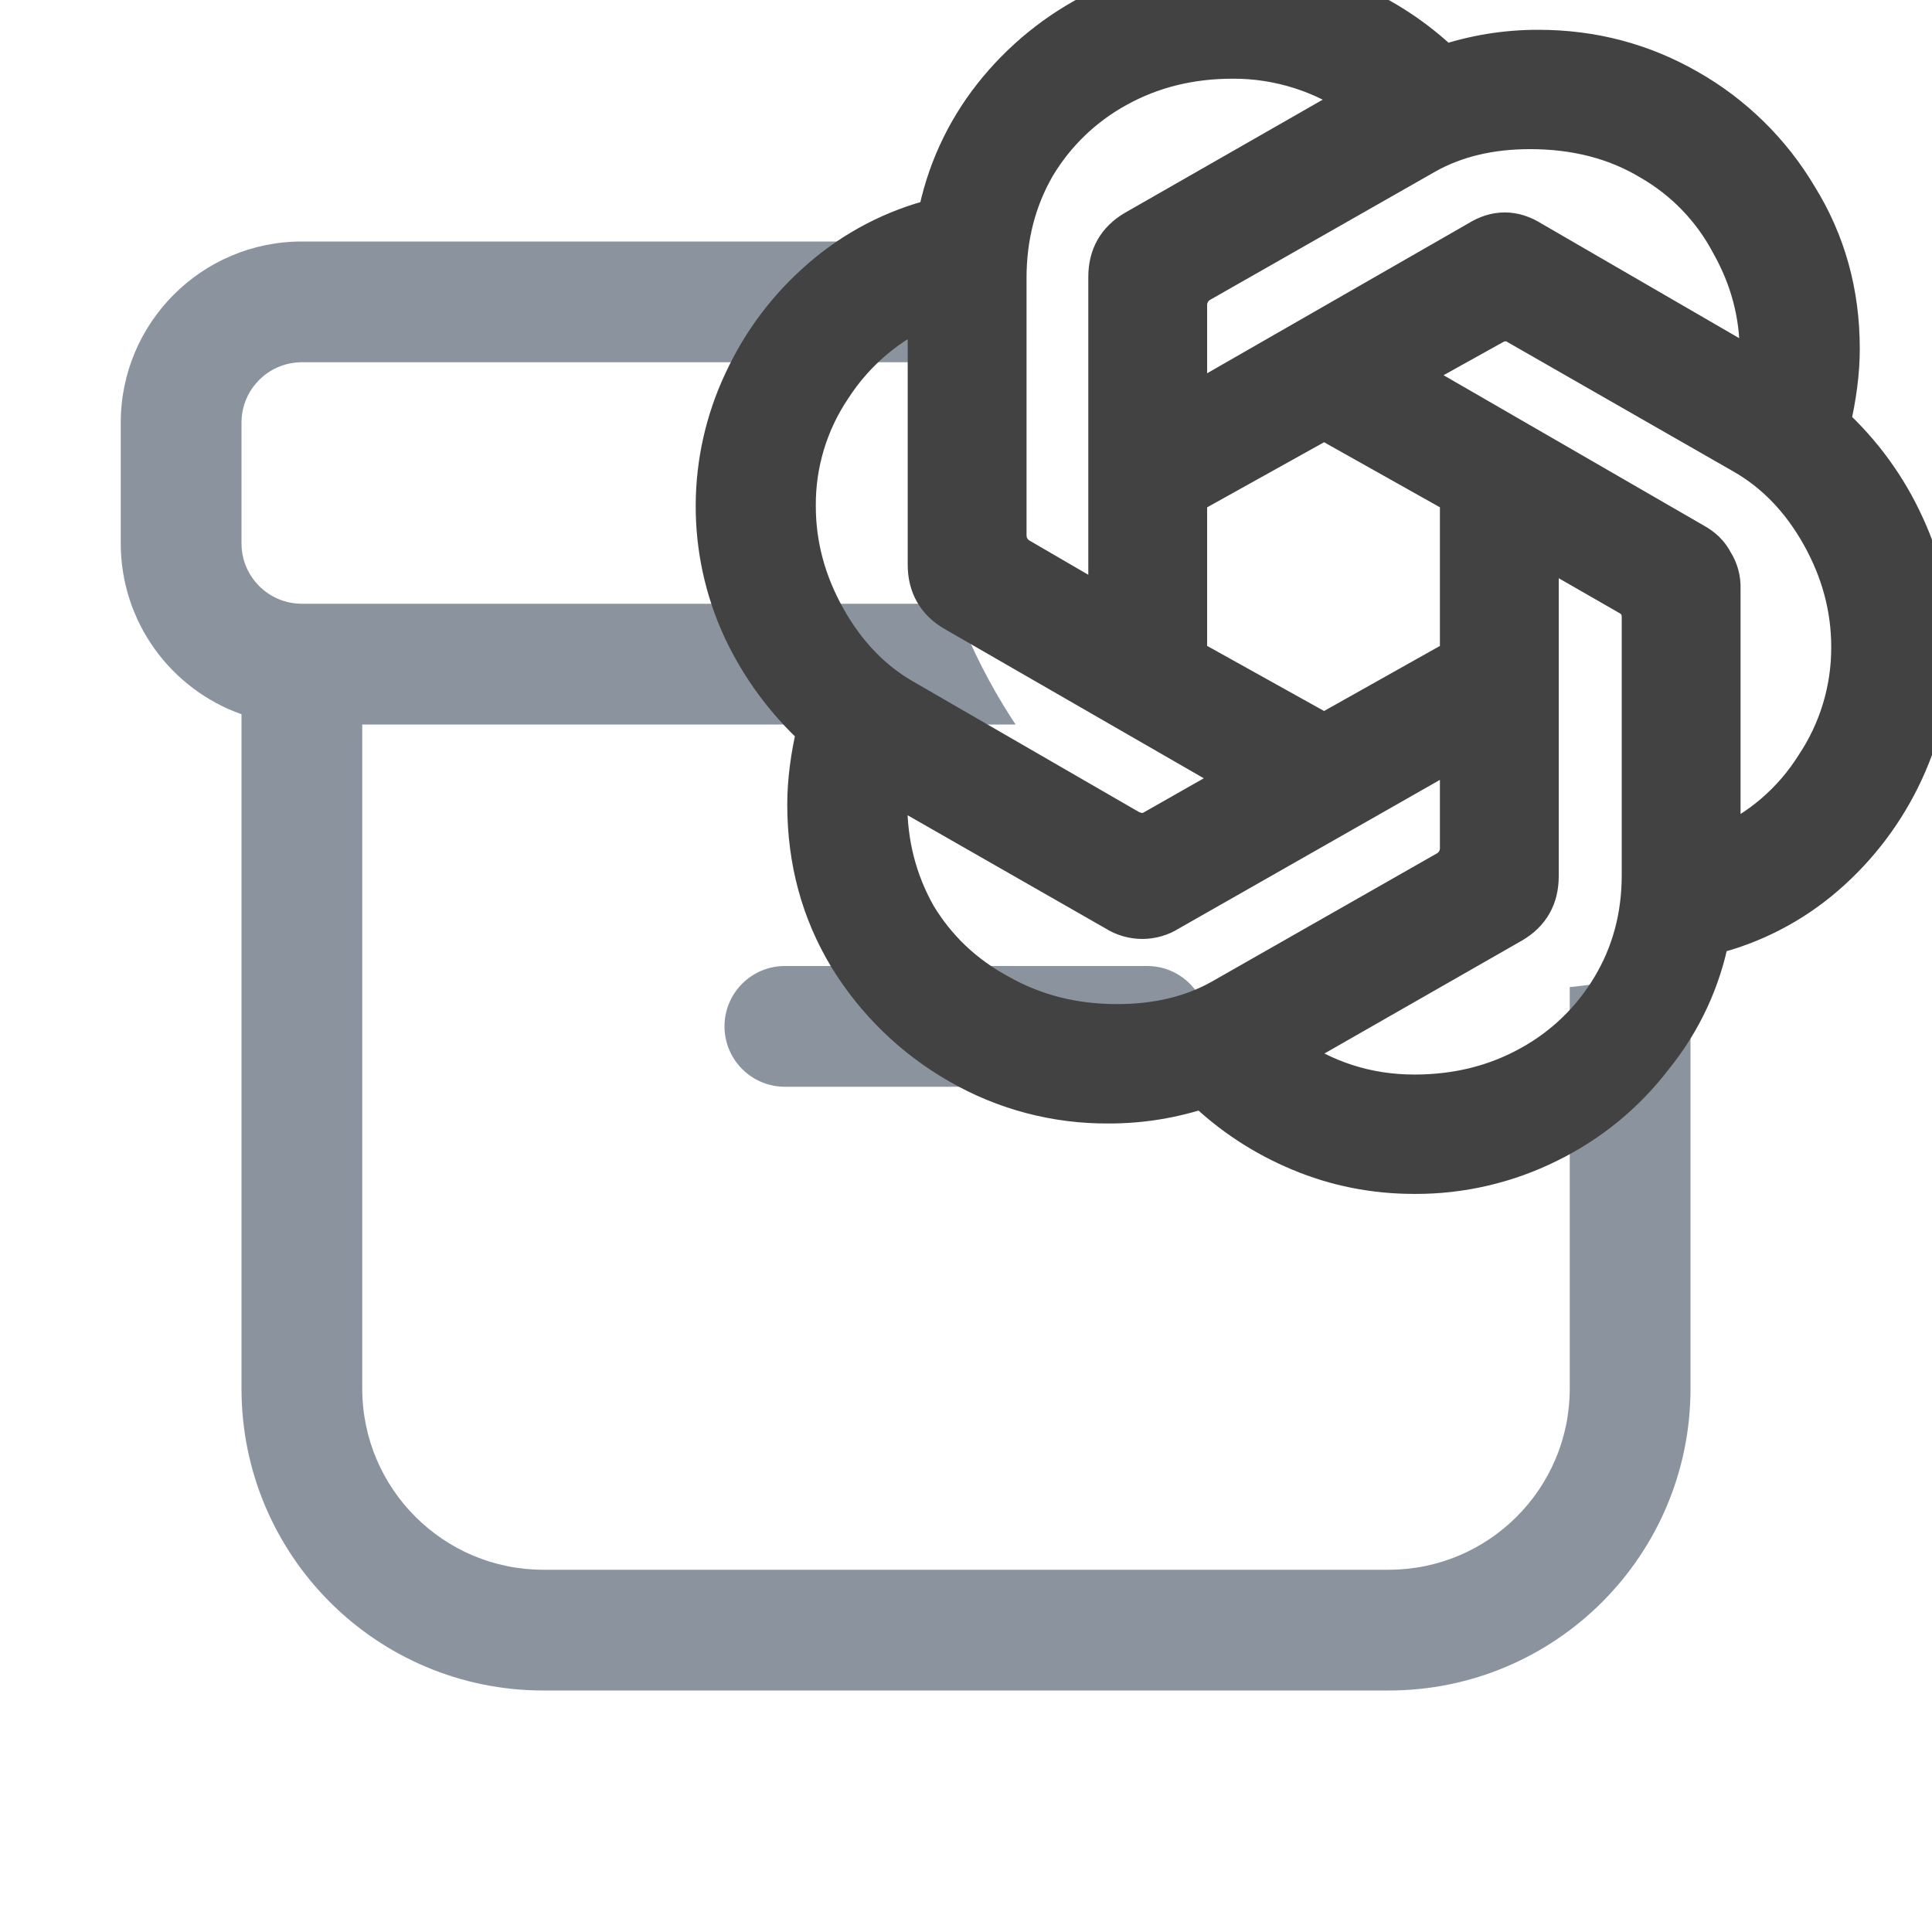
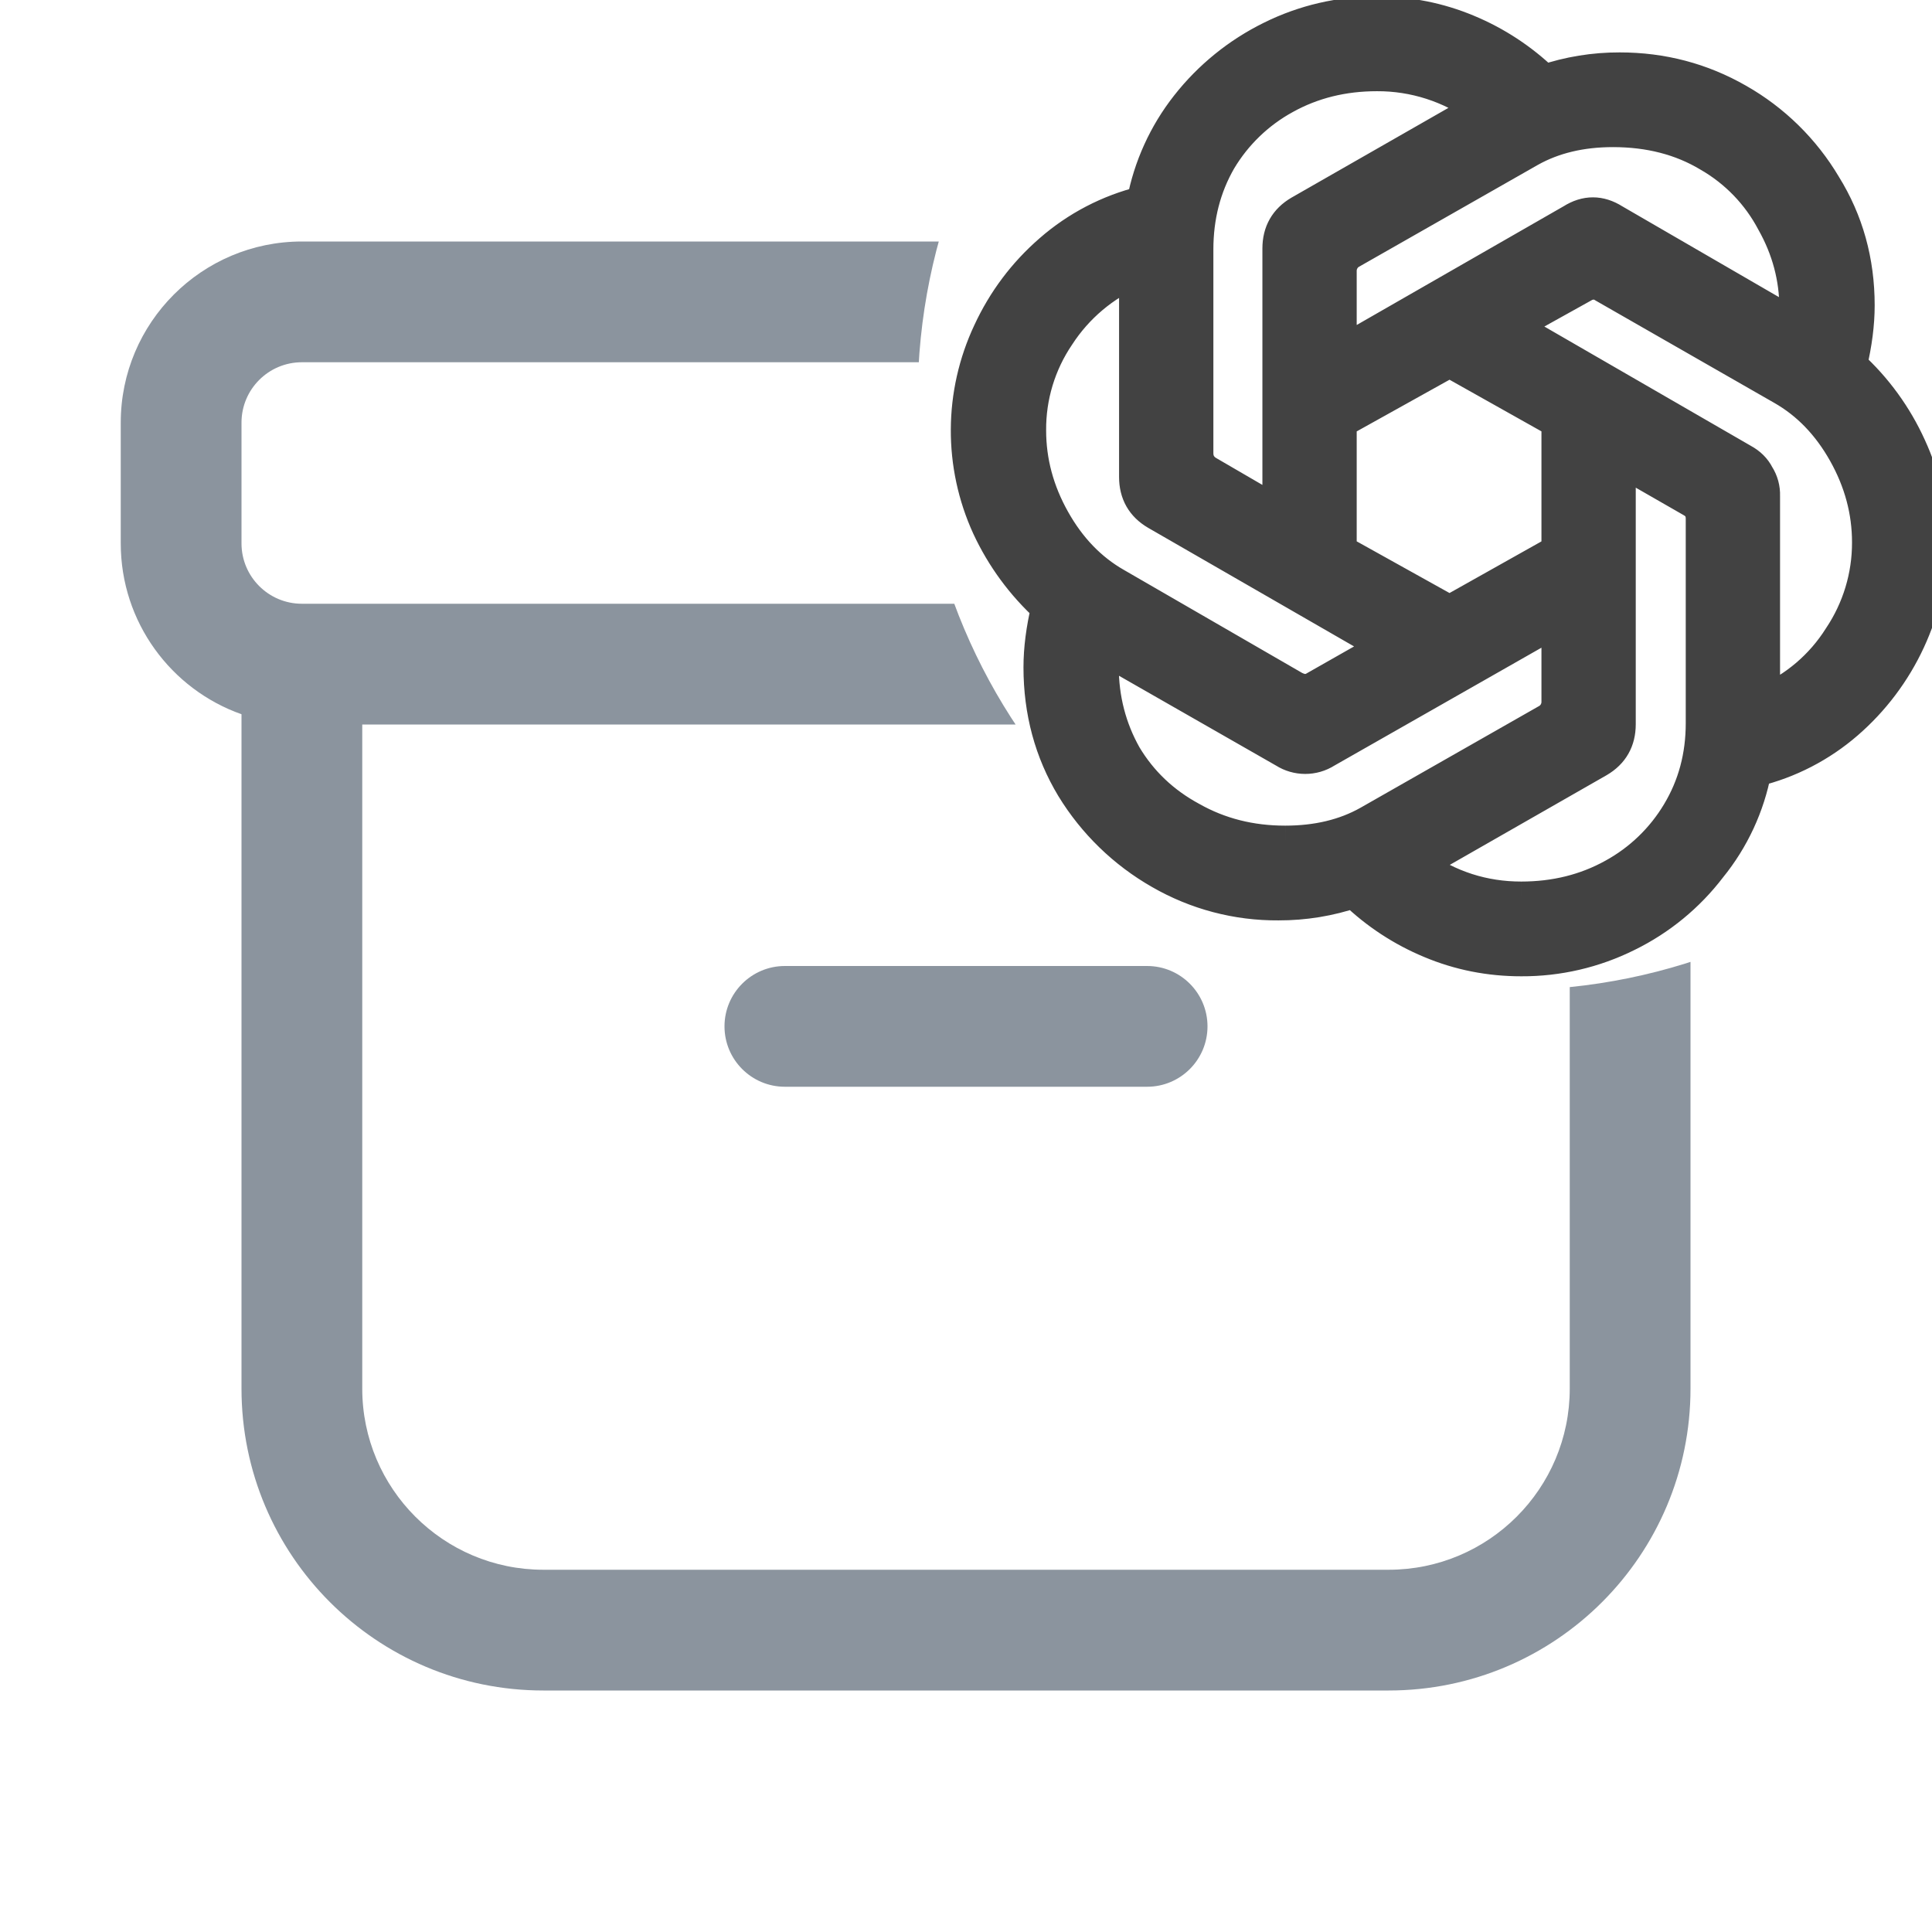
<svg xmlns="http://www.w3.org/2000/svg" viewBox="0 0 16 16" width="16" height="16">
  <defs>
    <clipPath id="k">
      <path clip-rule="evenodd" d="M0 0H16V16H0Z M7.6 3.3a4.9 4.9 0 1 0 9.8 0a4.9 4.9 0 1 0 -9.8 0Z" />
    </clipPath>
  </defs>
  <g clip-path="url(#k)">
    <path fill="#8b949e" d="M6.5 8C6.224 8 6 8.224 6 8.5C6 8.776 6.224 9 6.5 9H9.5C9.776 9 10 8.776 10 8.5C10 8.224 9.776 8 9.5 8H6.5ZM1 3.5C1 2.672 1.672 2 2.5 2H13.5C14.328 2 15 2.672 15 3.5V4.5C15 5.153 14.583 5.709 14 5.915V11.5C14 12.881 12.881 14 11.5 14H4.5C3.119 14 2 12.881 2 11.5V5.915C1.417 5.709 1 5.153 1 4.5V3.5ZM2.5 3C2.224 3 2 3.224 2 3.5V4.5C2 4.776 2.224 5 2.5 5H13.5C13.776 5 14 4.776 14 4.5V3.5C14 3.224 13.776 3 13.5 3H2.5ZM3 6V11.5C3 12.328 3.672 13 4.5 13H11.5C12.328 13 13 12.328 13 11.5V6H3Z" />
  </g>
-   <g transform="translate(5.92 -0.3) scale(0.42)">
+   <g transform="translate(8 0) scale(0.33333)">
    <path fill="#424242" stroke="#424242" stroke-width="0.8" stroke-linejoin="round" d="M13.795 23.856q-1.188 0-2.256-.448a6.1 6.1 0 0 1-1.9-1.247 5.8 5.8 0 0 1-1.875.306 5.8 5.8 0 0 1-2.944-.777 6.1 6.1 0 0 1-2.184-2.12q-.807-1.34-.808-2.99 0-.682.19-1.482a6.3 6.3 0 0 1-1.472-2.002 5.76 5.76 0 0 1 .024-4.85q.546-1.177 1.52-2.024a5.5 5.5 0 0 1 2.303-1.2A5.55 5.55 0 0 1 5.485 2.62 6.06 6.06 0 0 1 7.575.925 5.85 5.85 0 0 1 10.21.313q1.187 0 2.255.447a6.1 6.1 0 0 1 1.9 1.248 5.8 5.8 0 0 1 1.875-.306q1.59 0 2.944.776a5.9 5.9 0 0 1 2.16 2.12q.832 1.34.832 2.99 0 .682-.19 1.483a6.2 6.2 0 0 1 1.472 2.024q.522 1.13.522 2.378 0 1.272-.546 2.449a6.1 6.1 0 0 1-1.543 2.048 5.45 5.45 0 0 1-2.28 1.177 5.4 5.4 0 0 1-1.115 2.402 5.8 5.8 0 0 1-2.066 1.695 5.85 5.85 0 0 1-2.635.612M7.93 20.913q1.188 0 2.066-.495l4.463-2.542a.52.52 0 0 0 .238-.448v-2.024L8.95 18.676a.97.97 0 0 1-1.044 0L3.419 16.11a.7.7 0 0 1-.024.165v.282q0 1.201.57 2.213.594.99 1.639 1.554 1.044.59 2.326.589m.238-3.838q.143.07.26.07a.46.46 0 0 0 .238-.07l1.781-1.012-5.722-3.296q-.522-.306-.522-.918v-5.11a4.27 4.27 0 0 0-1.9 1.602 4.13 4.13 0 0 0-.712 2.354q0 1.155.594 2.213.593 1.06 1.543 1.601zm5.627 5.227q1.258 0 2.279-.565a4.25 4.25 0 0 0 1.614-1.554q.594-.99.594-2.213v-5.085q0-.283-.237-.424l-1.805-1.036v6.568q0 .613-.522.919l-4.487 2.566q1.163.825 2.564.824m.902-8.617v-3.202l-2.683-1.507-2.707 1.507v3.202l2.707 1.507zm-6.933-7.51q0-.612.522-.918l4.488-2.567a4.34 4.34 0 0 0-2.564-.824q-1.26 0-2.28.565a4.25 4.25 0 0 0-1.614 1.554q-.57.99-.57 2.213v5.062q0 .283.237.447l1.781 1.036zm12.061 11.253a4.13 4.13 0 0 0 1.876-1.6 4.2 4.2 0 0 0 .712-2.355q0-1.154-.593-2.213-.594-1.06-1.544-1.6l-4.44-2.543q-.142-.095-.26-.071a.46.46 0 0 0-.238.07l-1.78.99 5.745 3.319q.26.141.38.377a.9.9 0 0 1 .142.518zm-4.772-11.96q.522-.33 1.045 0l4.51 2.614v-.424q0-1.13-.57-2.142a4.1 4.1 0 0 0-1.59-1.648q-1.02-.613-2.374-.613-1.187 0-2.066.495L9.545 6.292a.52.52 0 0 0-.238.448v2.025z" />
  </g>
</svg>
